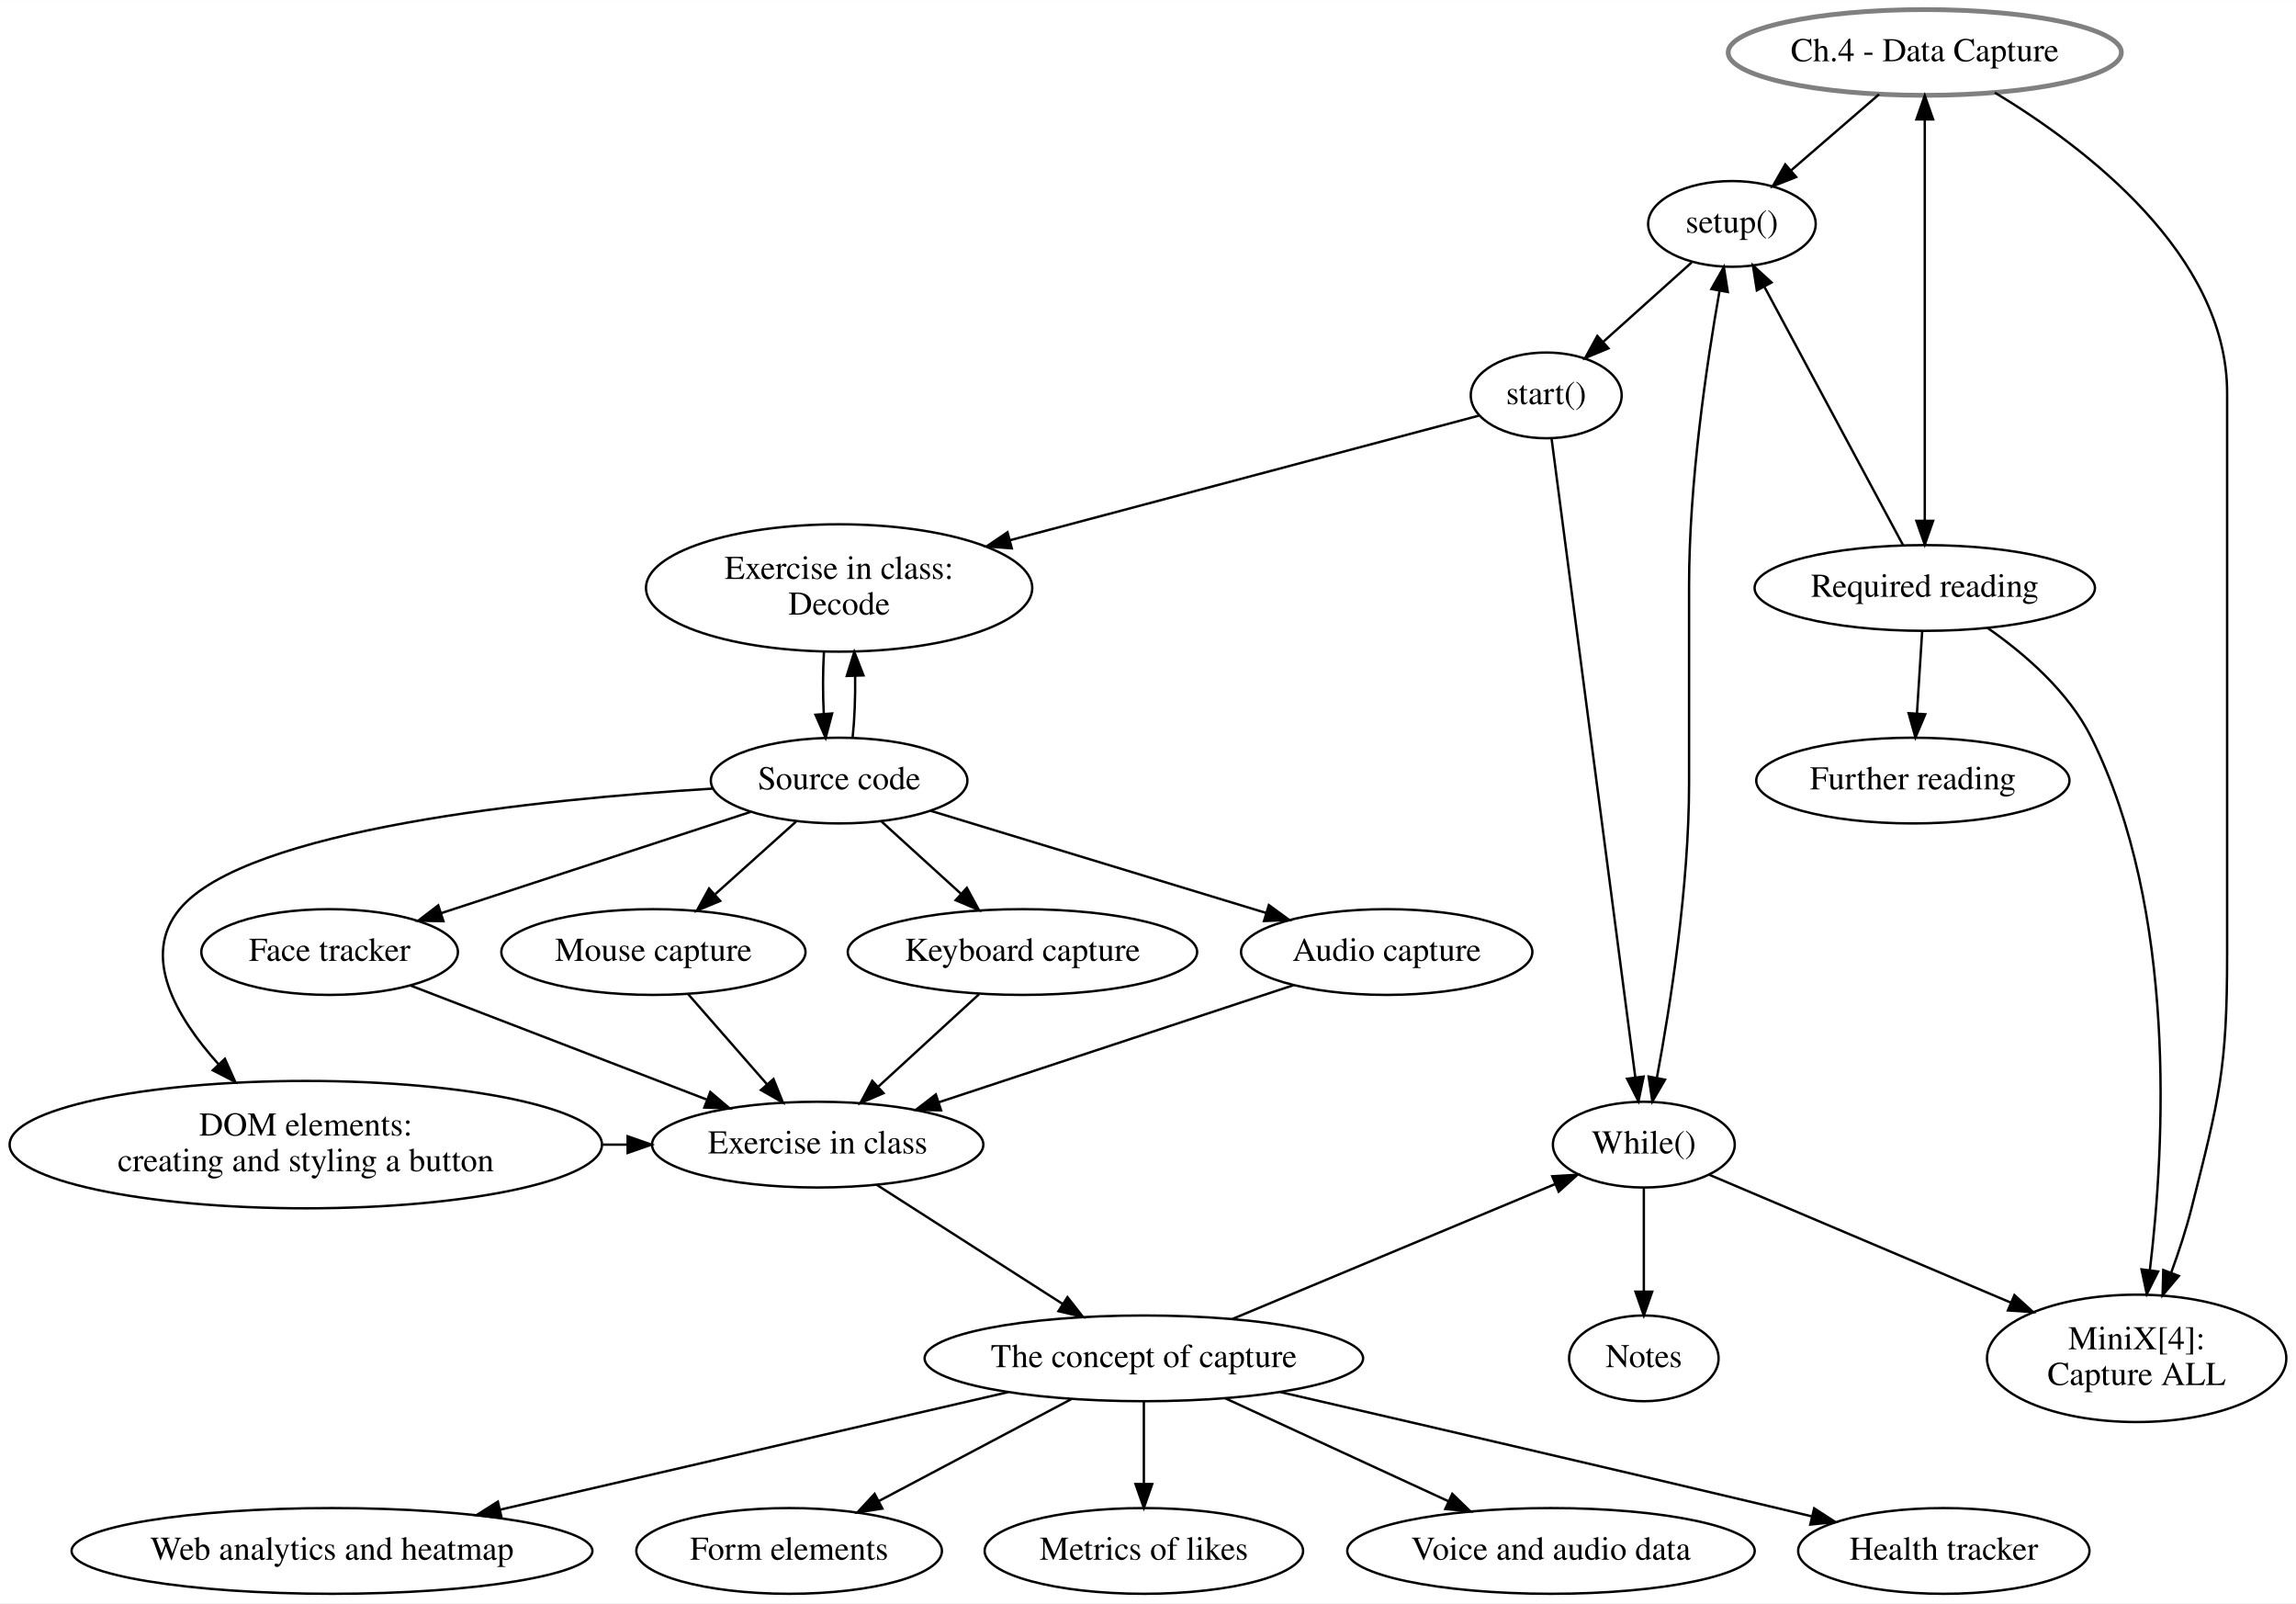
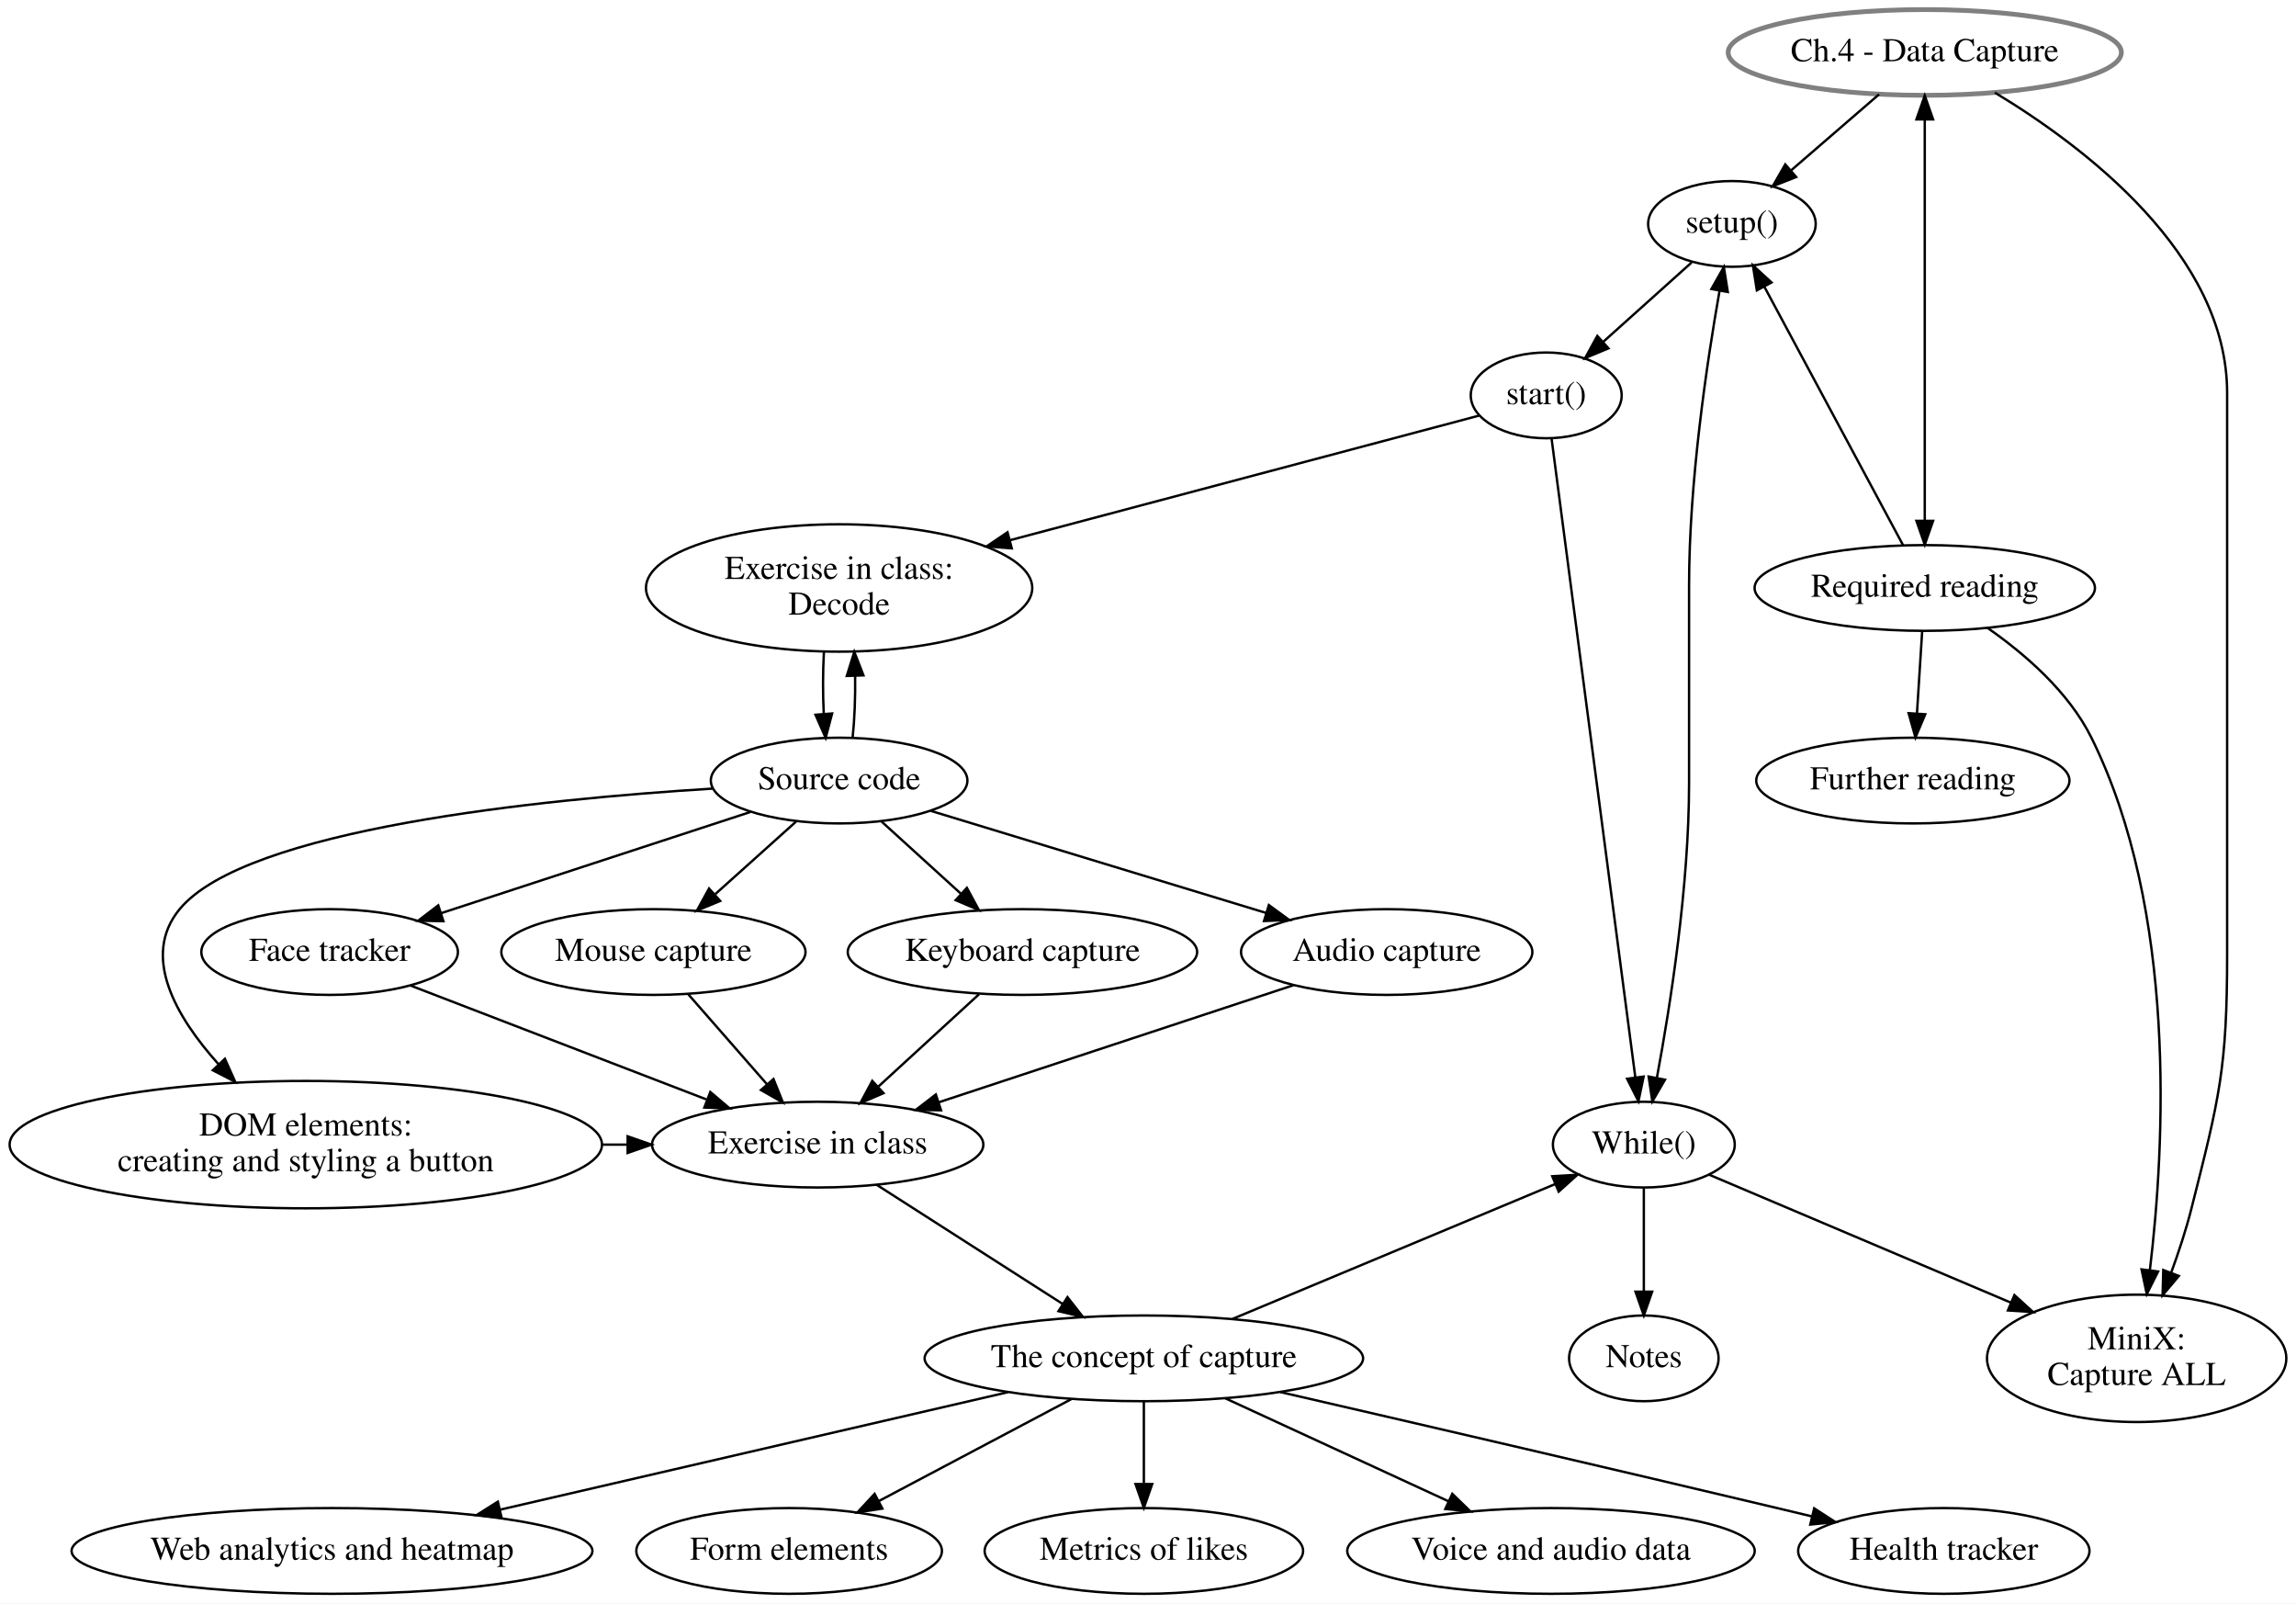
<svg xmlns="http://www.w3.org/2000/svg" width="964pt" height="673pt" viewBox="0.00 0.00 964.38 673.22">
  <g id="graph0" class="graph" transform="scale(1 1) rotate(0) translate(4 669.22)">
    <polygon fill="white" stroke="none" points="-4,4 -4,-669.22 960.383,-669.22 960.383,4 -4,4" />
    <g id="node1" class="node">
      <ellipse fill="none" stroke="grey" stroke-width="2" cx="804.451" cy="-647.22" rx="82.585" ry="18" />
      <text text-anchor="middle" x="804.451" y="-643.52" font-family="Times,serif" font-size="14.00">Ch.4 - Data Capture</text>
    </g>
    <g id="node2" class="node">
      <ellipse fill="none" stroke="black" cx="723.451" cy="-575.22" rx="35.194" ry="18" />
      <text text-anchor="middle" x="723.451" y="-571.52" font-family="Times,serif" font-size="14.00">setup()</text>
    </g>
    <g id="edge1" class="edge">
      <path fill="none" stroke="black" d="M785.255,-629.631C774.232,-620.105 760.265,-608.035 748.399,-597.78" />
      <polygon fill="black" stroke="black" points="750.436,-594.915 740.581,-591.024 745.858,-600.211 750.436,-594.915" />
    </g>
    <g id="node19" class="node">
      <ellipse fill="none" stroke="black" cx="893.451" cy="-98.87" rx="62.865" ry="26.741" />
-       <text text-anchor="middle" x="893.451" y="-102.67" font-family="Times,serif" font-size="14.00">MiniX[4]: </text>
+       <text text-anchor="middle" x="893.451" y="-102.67" font-family="Times,serif" font-size="14.00">MiniX: </text>
      <text text-anchor="middle" x="893.451" y="-87.67" font-family="Times,serif" font-size="14.00">Capture ALL</text>
    </g>
    <g id="edge8" class="edge">
      <path fill="none" stroke="black" d="M833.906,-630.34C871.423,-607.719 931.451,-562.431 931.451,-504.22 931.451,-504.22 931.451,-504.22 931.451,-268.48 931.451,-220.574 928.199,-208.183 916.451,-161.74 914.205,-152.861 911.119,-143.496 907.938,-134.813" />
      <polygon fill="black" stroke="black" points="911.17,-133.466 904.344,-125.363 904.627,-135.954 911.17,-133.466" />
    </g>
    <g id="node20" class="node">
      <ellipse fill="none" stroke="black" cx="804.451" cy="-422.35" rx="71.487" ry="18" />
      <text text-anchor="middle" x="804.451" y="-418.65" font-family="Times,serif" font-size="14.00">Required reading</text>
    </g>
    <g id="edge6" class="edge">
      <path fill="none" stroke="black" d="M804.451,-618.859C804.451,-576.031 804.451,-493.634 804.451,-450.77" />
      <polygon fill="black" stroke="black" points="800.951,-619.102 804.451,-629.102 807.951,-619.102 800.951,-619.102" />
      <polygon fill="black" stroke="black" points="807.951,-450.527 804.451,-440.527 800.951,-450.527 807.951,-450.527" />
    </g>
    <g id="node3" class="node">
      <ellipse fill="none" stroke="black" cx="645.451" cy="-503.22" rx="31.695" ry="18" />
      <text text-anchor="middle" x="645.451" y="-499.52" font-family="Times,serif" font-size="14.00">start()</text>
    </g>
    <g id="edge2" class="edge">
      <path fill="none" stroke="black" d="M706.526,-559.031C695.647,-549.268 681.35,-536.438 669.324,-525.645" />
      <polygon fill="black" stroke="black" points="671.588,-522.974 661.808,-518.9 666.913,-528.184 671.588,-522.974" />
    </g>
    <g id="node18" class="node">
      <ellipse fill="none" stroke="black" cx="686.451" cy="-188.61" rx="38.194" ry="18" />
      <text text-anchor="middle" x="686.451" y="-184.91" font-family="Times,serif" font-size="14.00">While()</text>
    </g>
    <g id="edge7" class="edge">
      <path fill="none" stroke="black" d="M718.222,-546.953C712.907,-516.826 705.451,-466.813 705.451,-423.35 705.451,-423.35 705.451,-423.35 705.451,-340.48 705.451,-296.983 697.58,-246.98 691.97,-216.864" />
      <polygon fill="black" stroke="black" points="714.835,-547.89 720.065,-557.104 721.722,-546.639 714.835,-547.89" />
      <polygon fill="black" stroke="black" points="695.345,-215.879 690.025,-206.718 688.471,-217.198 695.345,-215.879" />
    </g>
    <g id="node4" class="node">
      <ellipse fill="none" stroke="black" cx="348.451" cy="-422.35" rx="81.135" ry="26.741" />
      <text text-anchor="middle" x="348.451" y="-426.15" font-family="Times,serif" font-size="14.00">Exercise in class: </text>
      <text text-anchor="middle" x="348.451" y="-411.15" font-family="Times,serif" font-size="14.00">Decode</text>
    </g>
    <g id="edge3" class="edge">
      <path fill="none" stroke="black" d="M617.242,-494.729C572.435,-482.831 483.605,-459.241 420.333,-442.439" />
      <polygon fill="black" stroke="black" points="420.971,-438.987 410.408,-439.803 419.175,-445.753 420.971,-438.987" />
    </g>
    <g id="edge27" class="edge">
      <path fill="none" stroke="black" d="M647.714,-484.968C654.49,-433.301 674.658,-279.525 682.891,-216.753" />
      <polygon fill="black" stroke="black" points="686.365,-217.18 684.195,-206.809 679.424,-216.269 686.365,-217.18" />
    </g>
    <g id="node5" class="node">
      <ellipse fill="none" stroke="black" cx="348.451" cy="-341.48" rx="53.891" ry="18" />
      <text text-anchor="middle" x="348.451" y="-337.78" font-family="Times,serif" font-size="14.00">Source code</text>
    </g>
    <g id="edge4" class="edge">
      <path fill="none" stroke="black" d="M342.072,-395.525C341.6,-387.186 341.578,-377.921 342.007,-369.498" />
      <polygon fill="black" stroke="black" points="345.506,-369.653 342.792,-359.412 338.527,-369.11 345.506,-369.653" />
    </g>
    <g id="edge5" class="edge">
      <path fill="none" stroke="black" d="M354.109,-359.412C354.946,-367.056 355.302,-376.395 355.176,-385.48" />
      <polygon fill="black" stroke="black" points="351.677,-385.411 354.83,-395.525 358.672,-385.652 351.677,-385.411" />
    </g>
    <g id="node6" class="node">
      <ellipse fill="none" stroke="black" cx="124.451" cy="-188.61" rx="124.402" ry="26.741" />
      <text text-anchor="middle" x="124.451" y="-192.41" font-family="Times,serif" font-size="14.00">DOM elements:</text>
      <text text-anchor="middle" x="124.451" y="-177.41" font-family="Times,serif" font-size="14.00"> creating and styling a button</text>
    </g>
    <g id="edge11" class="edge">
      <path fill="none" stroke="black" d="M295.318,-338.109C222.982,-333.639 99.296,-321.159 71.451,-287.48 55.183,-267.805 69.824,-242.37 87.802,-222.361" />
      <polygon fill="black" stroke="black" points="90.459,-224.647 94.799,-214.982 85.379,-219.83 90.459,-224.647" />
    </g>
    <g id="node7" class="node">
      <ellipse fill="none" stroke="black" cx="270.451" cy="-269.48" rx="63.889" ry="18" />
      <text text-anchor="middle" x="270.451" y="-265.78" font-family="Times,serif" font-size="14.00">Mouse capture</text>
    </g>
    <g id="edge12" class="edge">
      <path fill="none" stroke="black" d="M330.36,-324.245C320.292,-315.21 307.586,-303.806 296.468,-293.829" />
      <polygon fill="black" stroke="black" points="298.494,-290.944 288.714,-286.87 293.818,-296.154 298.494,-290.944" />
    </g>
    <g id="node8" class="node">
      <ellipse fill="none" stroke="black" cx="425.451" cy="-269.48" rx="73.387" ry="18" />
      <text text-anchor="middle" x="425.451" y="-265.78" font-family="Times,serif" font-size="14.00">Keyboard capture</text>
    </g>
    <g id="edge13" class="edge">
      <path fill="none" stroke="black" d="M366.31,-324.245C376.177,-315.275 388.612,-303.97 399.53,-294.044" />
      <polygon fill="black" stroke="black" points="402.109,-296.43 407.154,-287.114 397.4,-291.251 402.109,-296.43" />
    </g>
    <g id="node9" class="node">
      <ellipse fill="none" stroke="black" cx="578.451" cy="-269.48" rx="61.189" ry="18" />
      <text text-anchor="middle" x="578.451" y="-265.78" font-family="Times,serif" font-size="14.00">Audio capture</text>
    </g>
    <g id="edge14" class="edge">
      <path fill="none" stroke="black" d="M386.948,-328.764C425.624,-316.993 485.43,-298.791 527.907,-285.863" />
      <polygon fill="black" stroke="black" points="528.952,-289.204 537.499,-282.944 526.913,-282.507 528.952,-289.204" />
    </g>
    <g id="node10" class="node">
      <ellipse fill="none" stroke="black" cx="134.451" cy="-269.48" rx="53.891" ry="18" />
      <text text-anchor="middle" x="134.451" y="-265.78" font-family="Times,serif" font-size="14.00">Face tracker</text>
    </g>
    <g id="edge15" class="edge">
      <path fill="none" stroke="black" d="M311.175,-328.287C275.076,-316.479 220.222,-298.536 181.213,-285.776" />
      <polygon fill="black" stroke="black" points="182.251,-282.433 171.658,-282.651 180.074,-289.086 182.251,-282.433" />
    </g>
    <g id="node11" class="node">
      <ellipse fill="none" stroke="black" cx="339.451" cy="-188.61" rx="69.588" ry="18" />
      <text text-anchor="middle" x="339.451" y="-184.91" font-family="Times,serif" font-size="14.00">Exercise in class</text>
    </g>
    <g id="edge16" class="edge">
      <path fill="none" stroke="black" d="M249.168,-188.61C252.577,-188.61 255.986,-188.61 259.395,-188.61" />
      <polygon fill="black" stroke="black" points="259.622,-192.11 269.622,-188.61 259.622,-185.11 259.622,-192.11" />
    </g>
    <g id="edge17" class="edge">
      <path fill="none" stroke="black" d="M285.084,-251.754C294.689,-240.774 307.412,-226.232 318.134,-213.976" />
      <polygon fill="black" stroke="black" points="320.889,-216.143 324.839,-206.312 315.62,-211.534 320.889,-216.143" />
    </g>
    <g id="edge18" class="edge">
      <path fill="none" stroke="black" d="M407.212,-251.754C394.93,-240.49 378.559,-225.476 364.985,-213.027" />
      <polygon fill="black" stroke="black" points="367.104,-210.221 357.368,-206.042 362.372,-215.38 367.104,-210.221" />
    </g>
    <g id="edge19" class="edge">
      <path fill="none" stroke="black" d="M539.252,-255.545C498.624,-242.137 434.945,-221.123 390.429,-206.433" />
      <polygon fill="black" stroke="black" points="391.269,-203.025 380.676,-203.214 389.075,-209.672 391.269,-203.025" />
    </g>
    <g id="edge20" class="edge">
      <path fill="none" stroke="black" d="M168.302,-255.456C202.23,-242.403 254.73,-222.205 292.638,-207.621" />
      <polygon fill="black" stroke="black" points="294.351,-210.712 302.427,-203.854 291.837,-204.179 294.351,-210.712" />
    </g>
    <g id="node12" class="node">
      <ellipse fill="none" stroke="black" cx="476.451" cy="-98.87" rx="92.084" ry="18" />
      <text text-anchor="middle" x="476.451" y="-95.17" font-family="Times,serif" font-size="14.00">The concept of capture</text>
    </g>
    <g id="edge21" class="edge">
      <path fill="none" stroke="black" d="M364.26,-171.721C386.099,-157.735 418.106,-137.236 442.349,-121.71" />
      <polygon fill="black" stroke="black" points="444.363,-124.576 450.897,-116.236 440.588,-118.682 444.363,-124.576" />
    </g>
    <g id="node13" class="node">
      <ellipse fill="none" stroke="black" cx="135.451" cy="-18" rx="109.381" ry="18" />
      <text text-anchor="middle" x="135.451" y="-14.3" font-family="Times,serif" font-size="14.00">Web analytics and heatmap</text>
    </g>
    <g id="edge22" class="edge">
      <path fill="none" stroke="black" d="M419.375,-84.669C360.705,-71.099 269.241,-49.944 206.055,-35.33" />
      <polygon fill="black" stroke="black" points="206.698,-31.886 196.166,-33.043 205.12,-38.706 206.698,-31.886" />
    </g>
    <g id="node14" class="node">
      <ellipse fill="none" stroke="black" cx="327.451" cy="-18" rx="64.189" ry="18" />
      <text text-anchor="middle" x="327.451" y="-14.3" font-family="Times,serif" font-size="14.00">Form elements</text>
    </g>
    <g id="edge23" class="edge">
      <path fill="none" stroke="black" d="M445.939,-81.719C422.508,-69.317 390.033,-52.127 365.006,-38.879" />
      <polygon fill="black" stroke="black" points="366.628,-35.778 356.153,-34.193 363.353,-41.964 366.628,-35.778" />
    </g>
    <g id="node15" class="node">
      <ellipse fill="none" stroke="black" cx="476.451" cy="-18" rx="66.888" ry="18" />
      <text text-anchor="middle" x="476.451" y="-14.3" font-family="Times,serif" font-size="14.00">Metrics of likes</text>
    </g>
    <g id="edge24" class="edge">
      <path fill="none" stroke="black" d="M476.451,-80.756C476.451,-70.731 476.451,-57.836 476.451,-46.425" />
      <polygon fill="black" stroke="black" points="479.951,-46.08 476.451,-36.08 472.951,-46.08 479.951,-46.08" />
    </g>
    <g id="node16" class="node">
      <ellipse fill="none" stroke="black" cx="647.451" cy="-18" rx="85.585" ry="18" />
      <text text-anchor="middle" x="647.451" y="-14.3" font-family="Times,serif" font-size="14.00">Voice and audio data</text>
    </g>
    <g id="edge25" class="edge">
      <path fill="none" stroke="black" d="M510.644,-82.099C537.644,-69.646 575.476,-52.197 604.514,-38.804" />
      <polygon fill="black" stroke="black" points="605.994,-41.976 613.608,-34.609 603.062,-35.619 605.994,-41.976" />
    </g>
    <g id="node17" class="node">
      <ellipse fill="none" stroke="black" cx="812.451" cy="-18" rx="61.189" ry="18" />
      <text text-anchor="middle" x="812.451" y="-14.3" font-family="Times,serif" font-size="14.00">Health tracker</text>
    </g>
    <g id="edge26" class="edge">
      <path fill="none" stroke="black" d="M533.825,-84.695C587.723,-72.277 670.607,-53.079 742.451,-36 747.146,-34.884 752.017,-33.718 756.904,-32.542" />
      <polygon fill="black" stroke="black" points="758.004,-35.877 766.904,-30.129 756.362,-29.072 758.004,-35.877" />
    </g>
    <g id="edge28" class="edge">
      <path fill="none" stroke="black" d="M513.668,-115.42C551.914,-131.399 611.115,-156.134 649.327,-172.1" />
      <polygon fill="black" stroke="black" points="647.988,-175.333 658.564,-175.959 650.687,-168.874 647.988,-175.333" />
    </g>
    <g id="edge30" class="edge">
      <path fill="none" stroke="black" d="M713.939,-175.959C746.112,-162.322 800.125,-139.427 840.517,-122.307" />
      <polygon fill="black" stroke="black" points="842.109,-125.433 849.95,-118.308 839.377,-118.989 842.109,-125.433" />
    </g>
    <g id="node22" class="node">
      <ellipse fill="none" stroke="black" cx="686.451" cy="-98.87" rx="31.396" ry="18" />
      <text text-anchor="middle" x="686.451" y="-95.17" font-family="Times,serif" font-size="14.00">Notes</text>
    </g>
    <g id="edge29" class="edge">
      <path fill="none" stroke="black" d="M686.451,-170.276C686.451,-157.938 686.451,-141.116 686.451,-127.009" />
      <polygon fill="black" stroke="black" points="689.951,-126.87 686.451,-116.87 682.951,-126.87 689.951,-126.87" />
    </g>
    <g id="edge10" class="edge">
      <path fill="none" stroke="black" d="M795.392,-440.224C781.196,-466.665 753.621,-518.026 737.039,-548.91" />
      <polygon fill="black" stroke="black" points="733.92,-547.321 732.273,-557.787 740.087,-550.632 733.92,-547.321" />
    </g>
    <g id="edge9" class="edge">
      <path fill="none" stroke="black" d="M830.769,-405.613C846.354,-394.754 864.874,-378.809 874.451,-359.48 910.49,-286.743 905.309,-188.266 899.01,-135.981" />
      <polygon fill="black" stroke="black" points="902.454,-135.327 897.705,-125.856 895.512,-136.222 902.454,-135.327" />
    </g>
    <g id="node21" class="node">
      <ellipse fill="none" stroke="black" cx="799.451" cy="-341.48" rx="65.789" ry="18" />
      <text text-anchor="middle" x="799.451" y="-337.78" font-family="Times,serif" font-size="14.00">Further reading</text>
    </g>
    <g id="edge31" class="edge">
      <path fill="none" stroke="black" d="M803.366,-404.237C802.724,-394.108 801.896,-381.05 801.167,-369.552" />
      <polygon fill="black" stroke="black" points="804.659,-369.319 800.534,-359.56 797.673,-369.762 804.659,-369.319" />
    </g>
  </g>
</svg>
